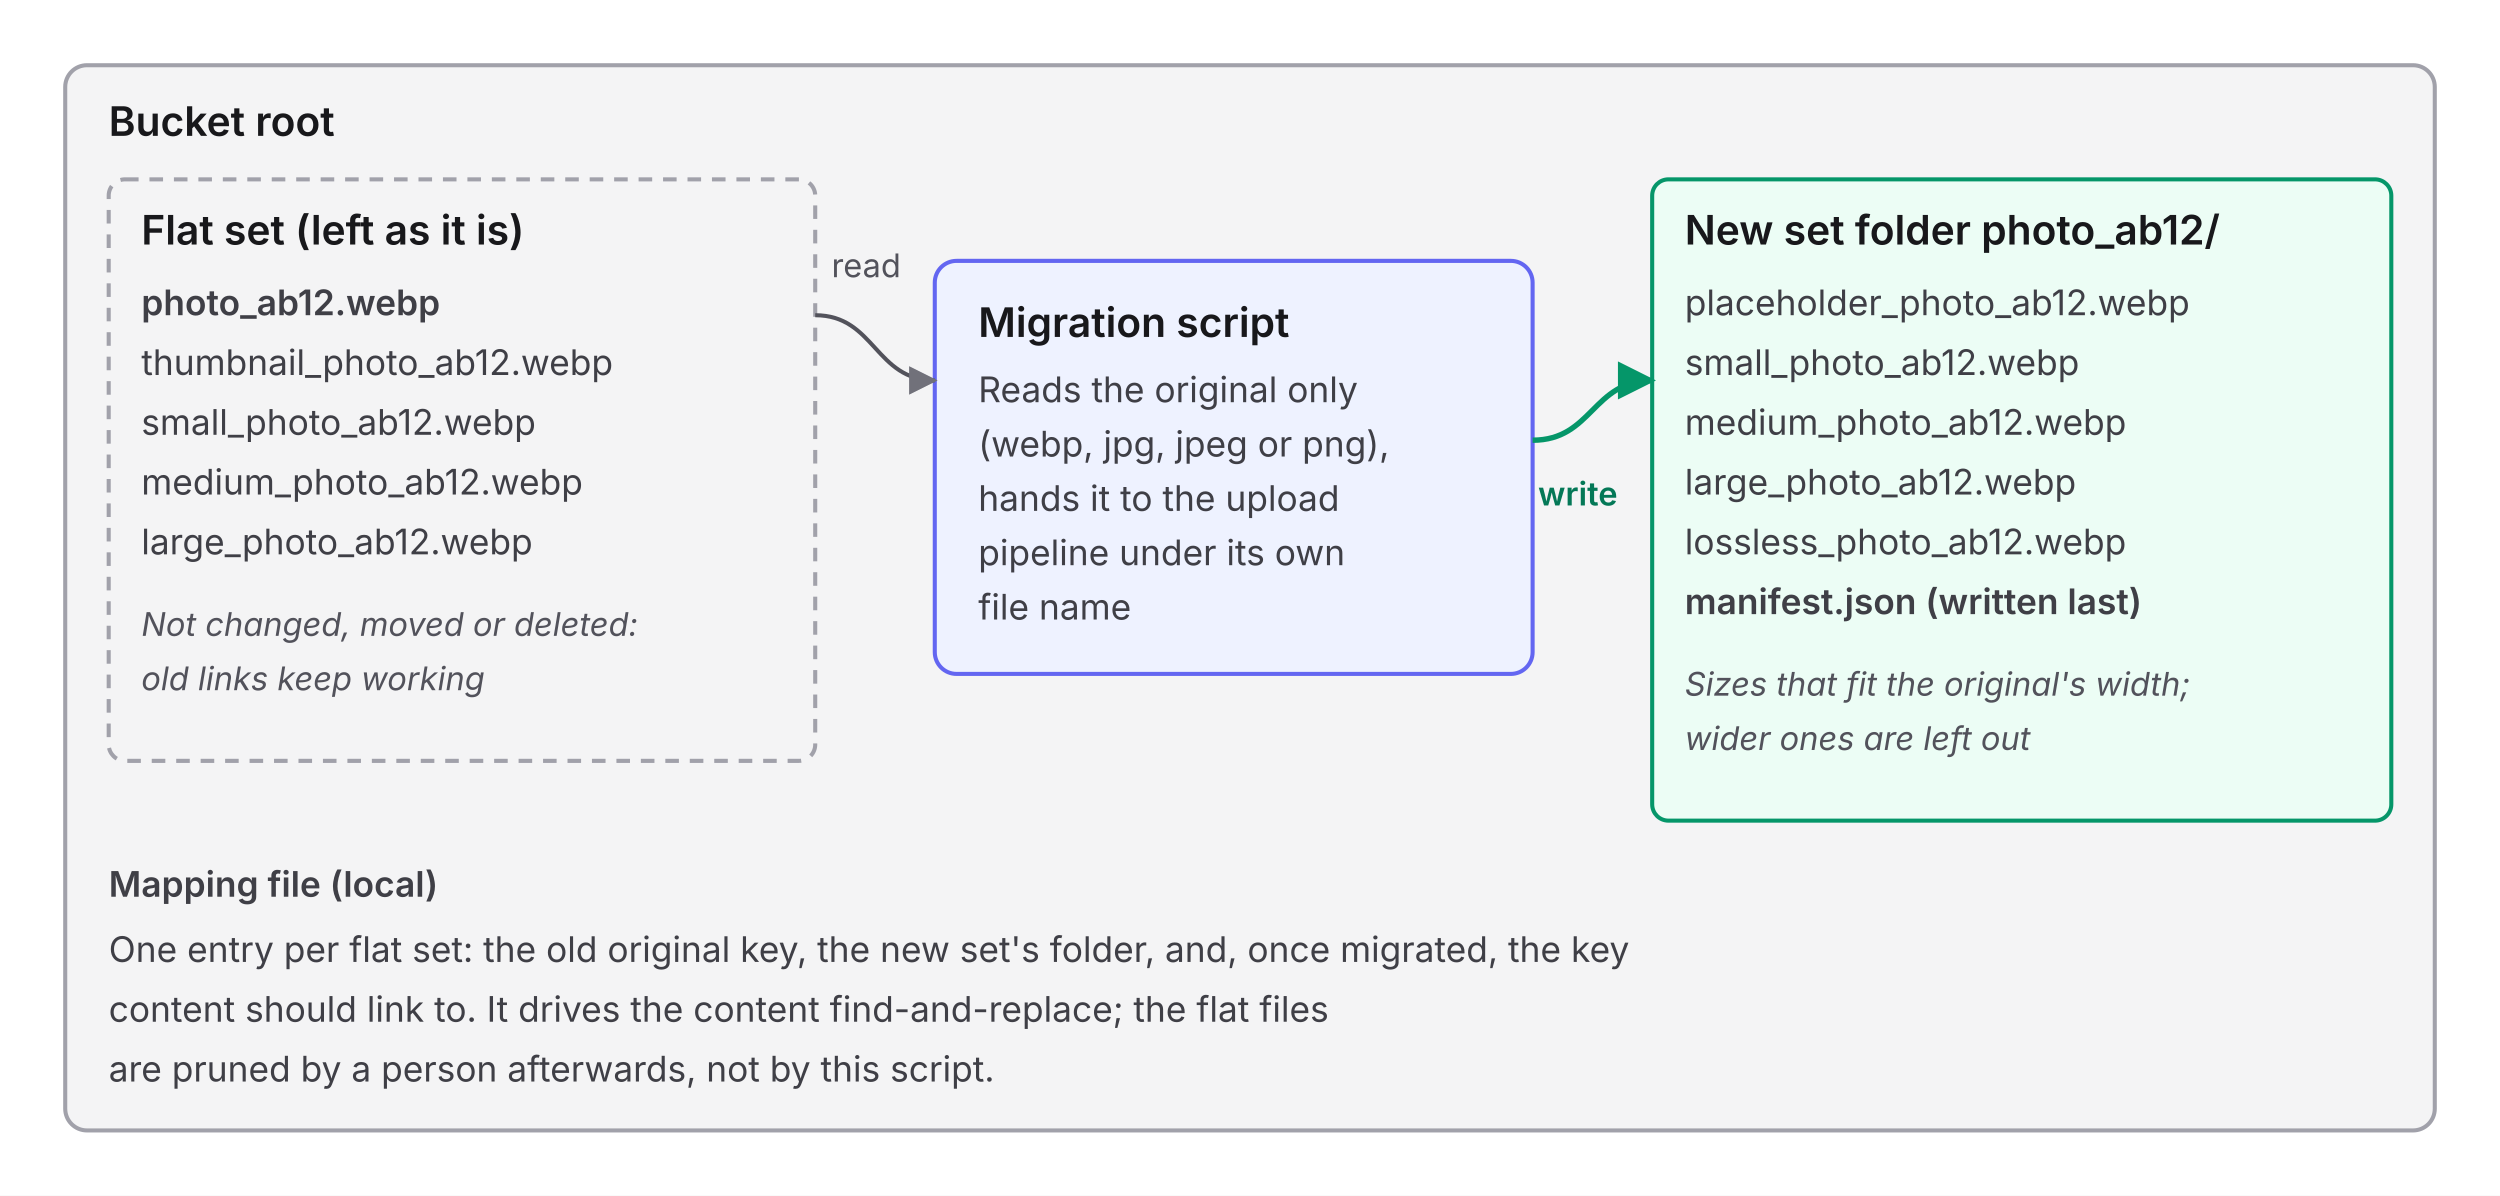
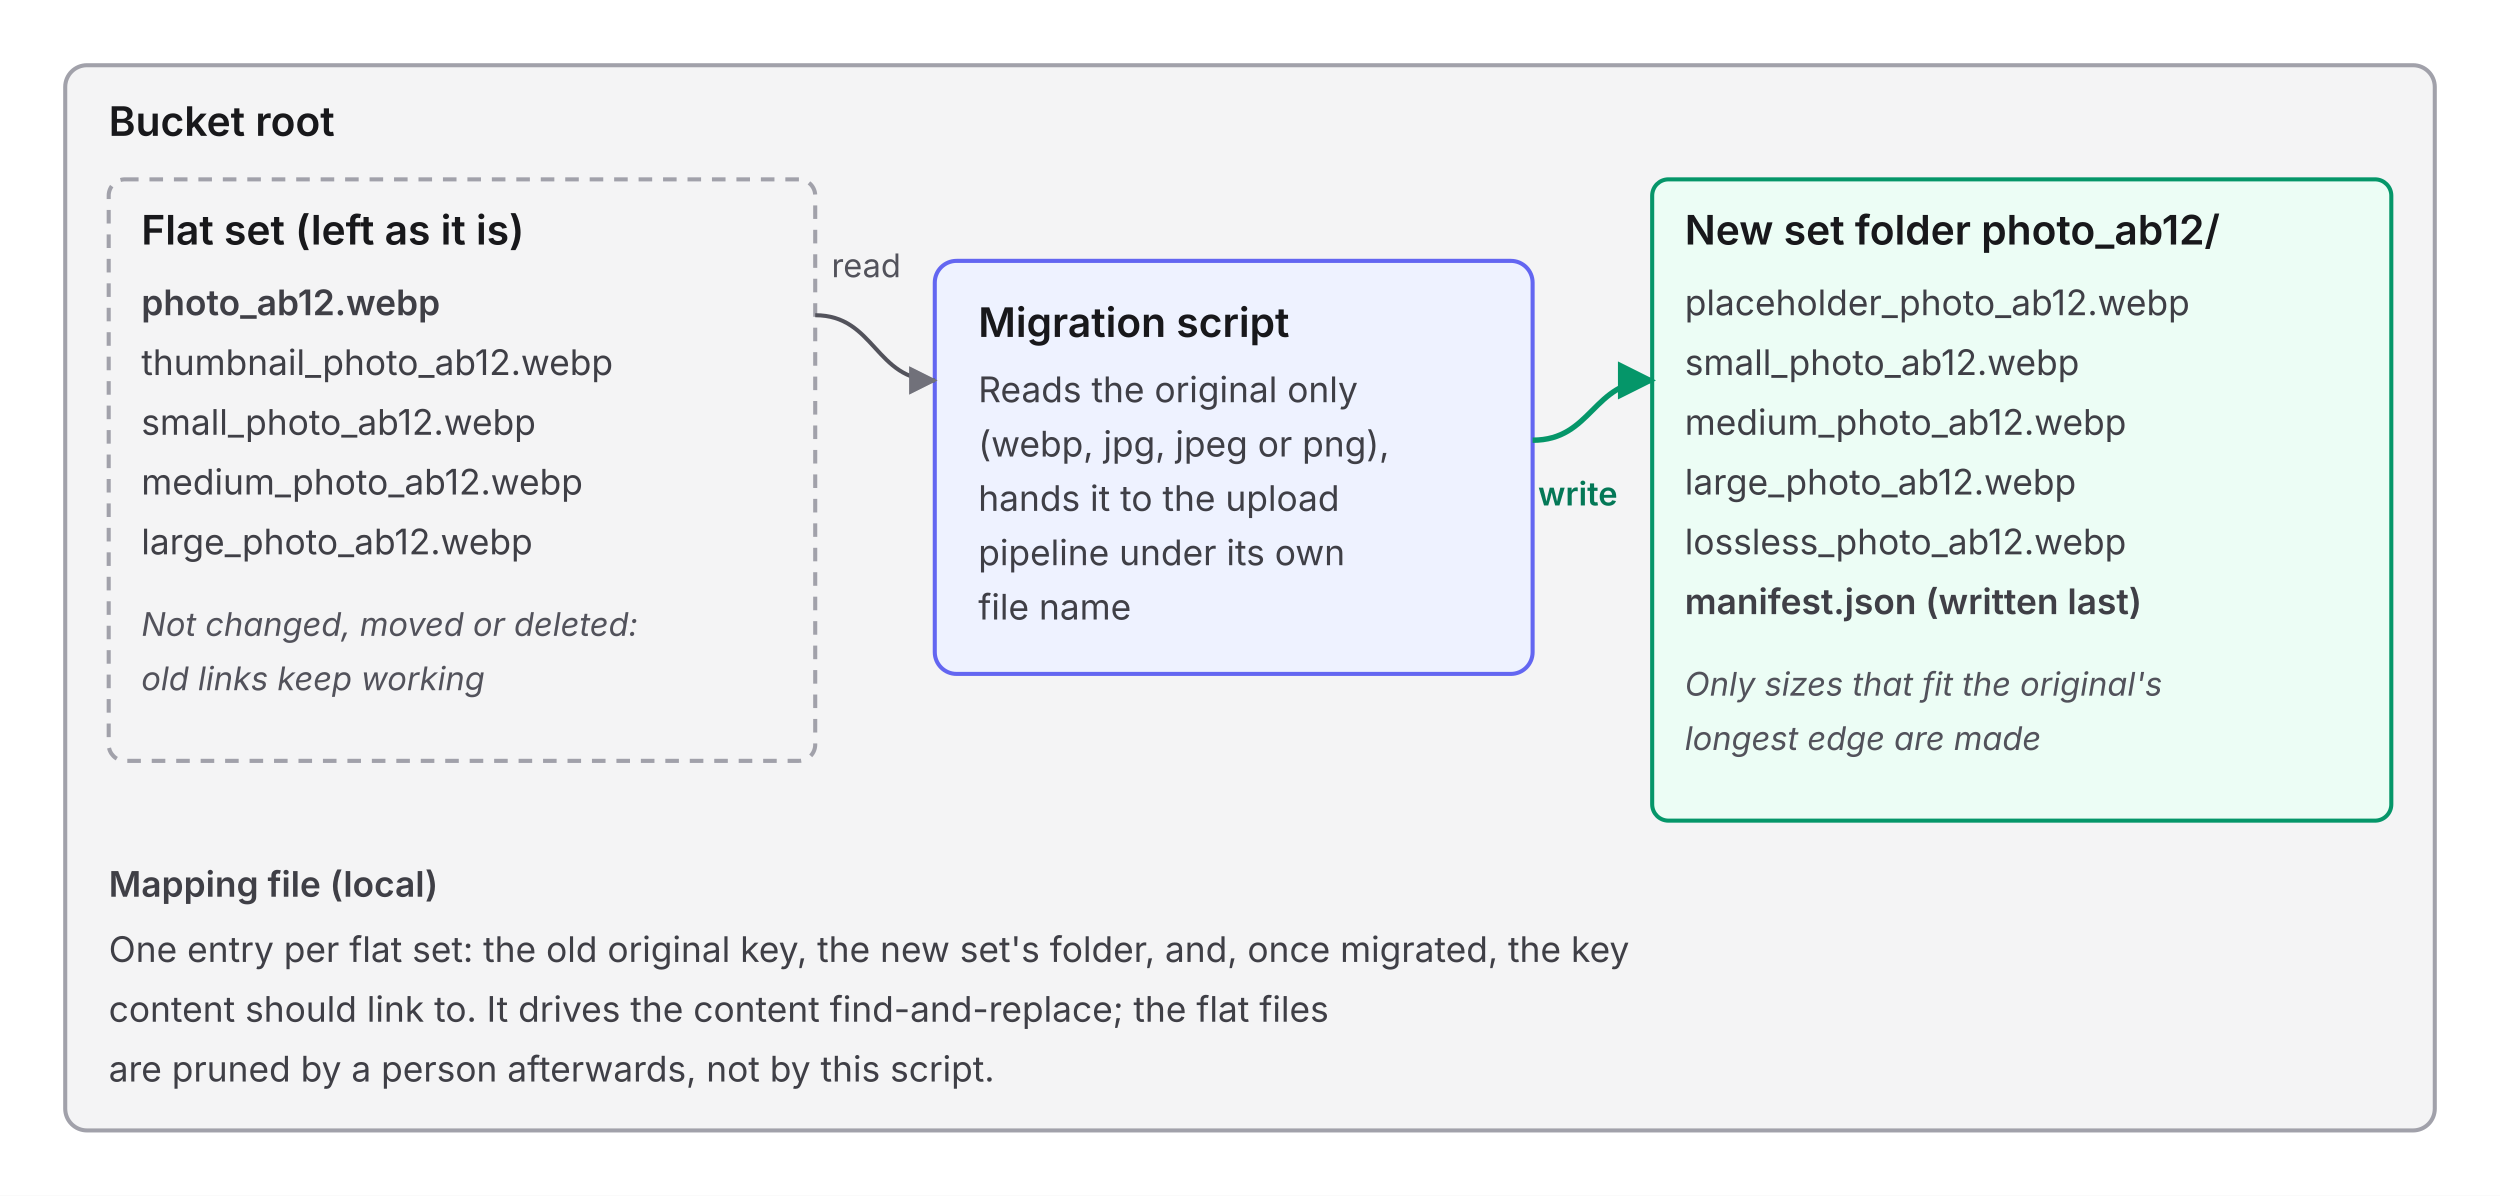
<svg xmlns="http://www.w3.org/2000/svg" viewBox="0 0 920 440" role="img" aria-labelledby="t d" font-family="ui-sans-serif, system-ui, -apple-system, 'Segoe UI', sans-serif">
  <style>
    .bg { fill: #ffffff; }
    .box { fill: #f4f4f5; stroke: #a1a1aa; stroke-width: 1.5; }
    .script { fill: #eef2ff; stroke: #6366f1; stroke-width: 1.5; }
    .write { fill: #ecfdf5; stroke: #059669; stroke-width: 1.5; }
    .flat { fill: none; stroke: #a1a1aa; stroke-width: 1.5; stroke-dasharray: 5 4; }
    .h { font-size: 15px; font-weight: 600; fill: #18181b; }
    .p { font-size: 13px; fill: #3f3f46; }
    .read { stroke: #52525b; stroke-width: 1.5; fill: none; }
    .wr { stroke: #059669; stroke-width: 2; fill: none; }
    .lr { font-size: 12px; fill: #52525b; }
    .lw { font-size: 12px; fill: #047857; font-weight: 600; }
    .keep { font-size: 12px; fill: #52525b; font-style: italic; }
    @media (prefers-color-scheme: dark) {
      .bg { fill: #18181b; }
      .box { fill: #27272a; stroke: #71717a; }
      .script { fill: #1e1b4b; stroke: #818cf8; }
      .write { fill: #052e2b; stroke: #34d399; }
      .flat { stroke: #71717a; }
      .h { fill: #f4f4f5; }
      .p { fill: #d4d4d8; }
      .read { stroke: #a1a1aa; }
      .wr { stroke: #34d399; }
      .lr, .keep { fill: #a1a1aa; }
      .lw { fill: #6ee7b7; }
    }
  </style>
  <defs>
    <marker id="a" viewBox="0 0 10 10" refX="9" refY="5" markerWidth="7" markerHeight="7" orient="auto-start-reverse">
      <path d="M0 0 10 5 0 10z" fill="#71717a" />
    </marker>
    <marker id="g" viewBox="0 0 10 10" refX="9" refY="5" markerWidth="7" markerHeight="7" orient="auto-start-reverse">
      <path d="M0 0 10 5 0 10z" fill="#059669" />
    </marker>
  </defs>
  <rect class="bg" width="920" height="440" />
  <rect class="box" x="24" y="24" width="872" height="392" rx="8" />
  <text class="h" x="40" y="50">Bucket root</text>
  <rect class="flat" x="40" y="66" width="260" height="214" rx="6" />
  <text class="h" x="52" y="90" font-size="13">Flat set (left as it is)</text>
  <text class="p" x="52" y="116" font-weight="600">photo_ab12.webp</text>
  <text class="p" x="52" y="138">thumbnail_photo_ab12.webp</text>
  <text class="p" x="52" y="160">small_photo_ab12.webp</text>
  <text class="p" x="52" y="182">medium_photo_ab12.webp</text>
  <text class="p" x="52" y="204">large_photo_ab12.webp</text>
  <text class="keep" x="52" y="234">Not changed, moved or deleted:</text>
  <text class="keep" x="52" y="254">old links keep working</text>
  <rect class="script" x="344" y="96" width="220" height="152" rx="8" />
  <text class="h" x="360" y="124">Migration script</text>
  <text class="p" x="360" y="148">Reads the original only</text>
  <text class="p" x="360" y="168">(webp, jpg, jpeg or png),</text>
  <text class="p" x="360" y="188">hands it to the upload</text>
  <text class="p" x="360" y="208">pipeline under its own</text>
  <text class="p" x="360" y="228">file name</text>
  <rect class="write" x="608" y="66" width="272" height="236" rx="6" />
  <text class="h" x="620" y="90" font-size="13">New set folder  photo_ab12/</text>
  <text class="p" x="620" y="116">placeholder_photo_ab12.webp</text>
  <text class="p" x="620" y="138">small_photo_ab12.webp</text>
  <text class="p" x="620" y="160">medium_photo_ab12.webp</text>
  <text class="p" x="620" y="182">large_photo_ab12.webp</text>
  <text class="p" x="620" y="204">lossless_photo_ab12.webp</text>
  <text class="p" x="620" y="226" font-weight="600">manifest.json (written last)</text>
-   <text class="keep" x="620" y="256">Sizes that fit the original's width;</text>
-   <text class="keep" x="620" y="276">wider ones are left out</text>
+   <text class="keep" x="620" y="256">Only sizes that fit the original's</text>
+   <text class="keep" x="620" y="276">longest edge are made</text>
  <path class="read" d="M300 116 C322 116 322 140 344 140" marker-end="url(#a)" />
  <text class="lr" x="306" y="102">read</text>
  <path class="wr" d="M564 162 C586 162 586 140 608 140" marker-end="url(#g)" />
  <text class="lw" x="566" y="186">write</text>
  <text class="p" x="40" y="330" font-weight="600">Mapping file (local)</text>
  <text class="p" x="40" y="354">One entry per flat set: the old original key, the new set's folder, and, once migrated, the key</text>
  <text class="p" x="40" y="376">content should link to. It drives the content find-and-replace; the flat files</text>
  <text class="p" x="40" y="398">are pruned by a person afterwards, not by this script.</text>
</svg>
